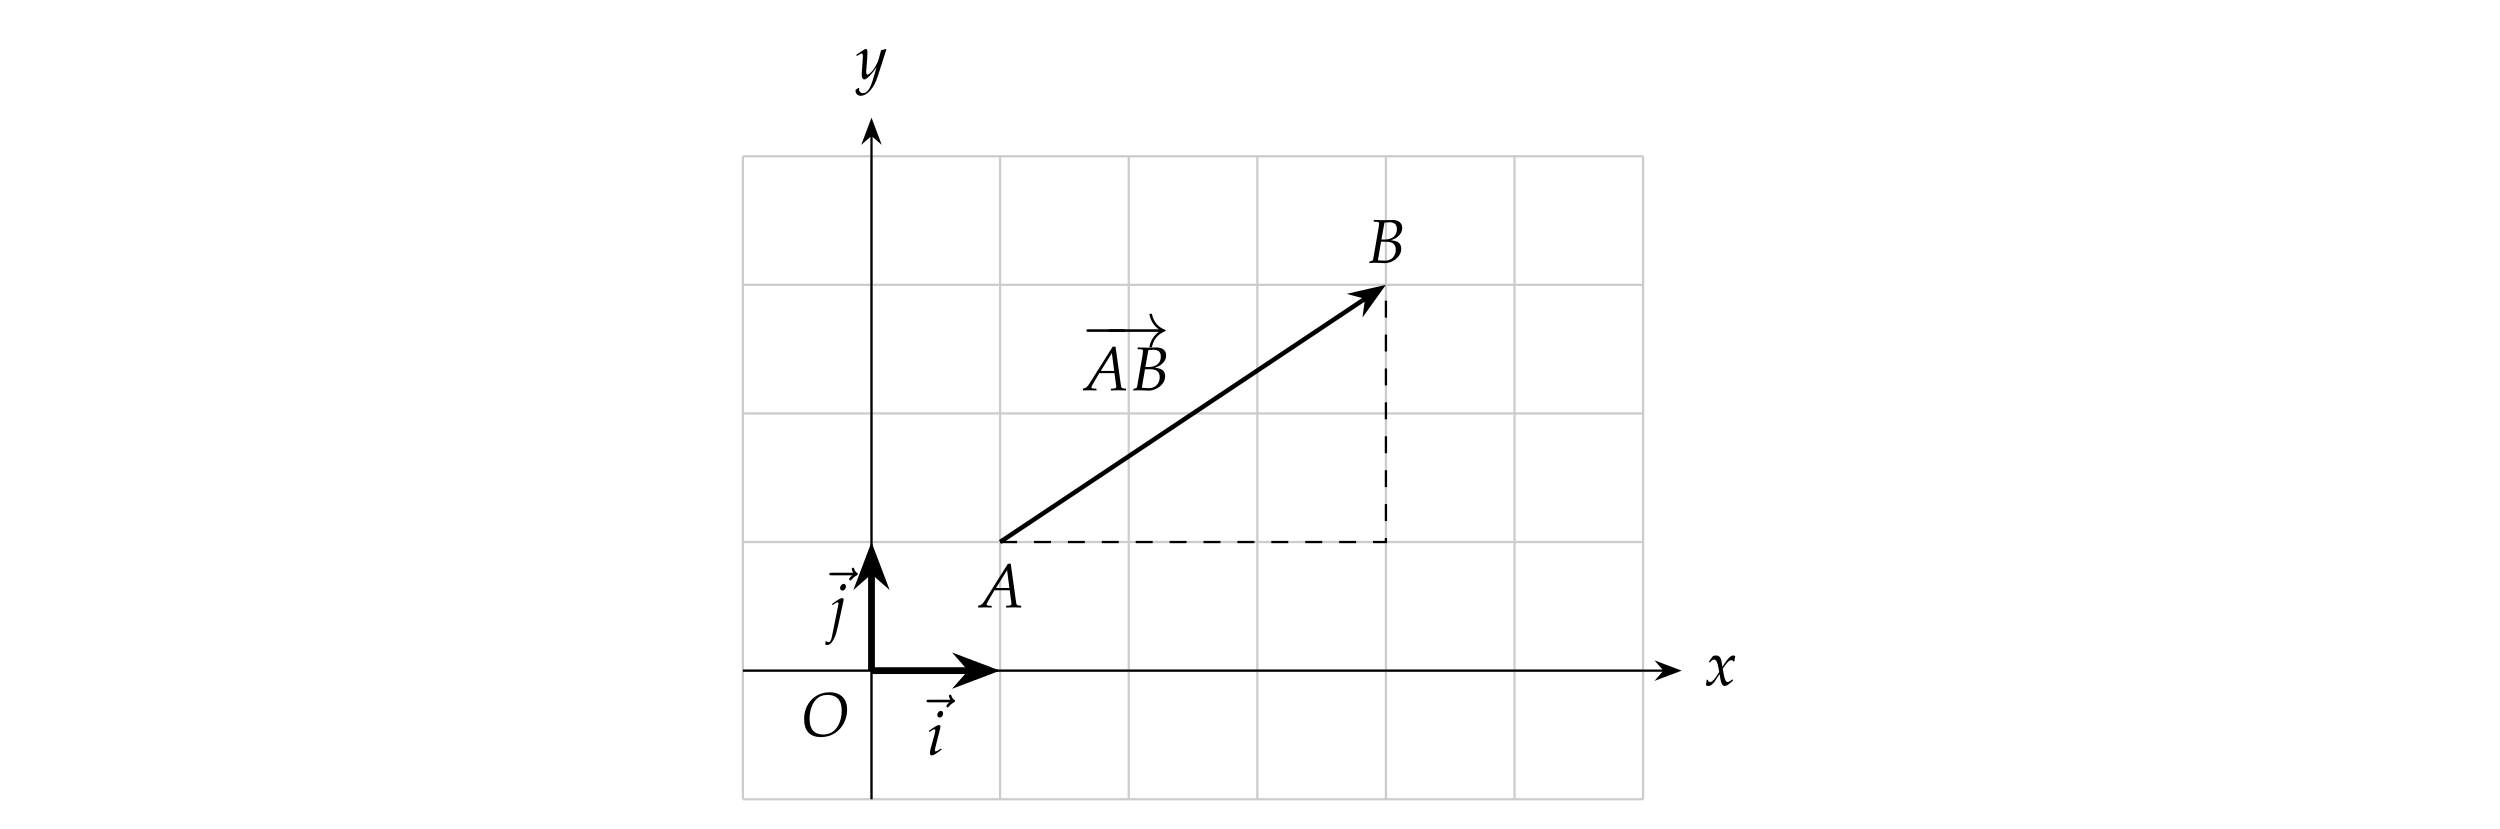
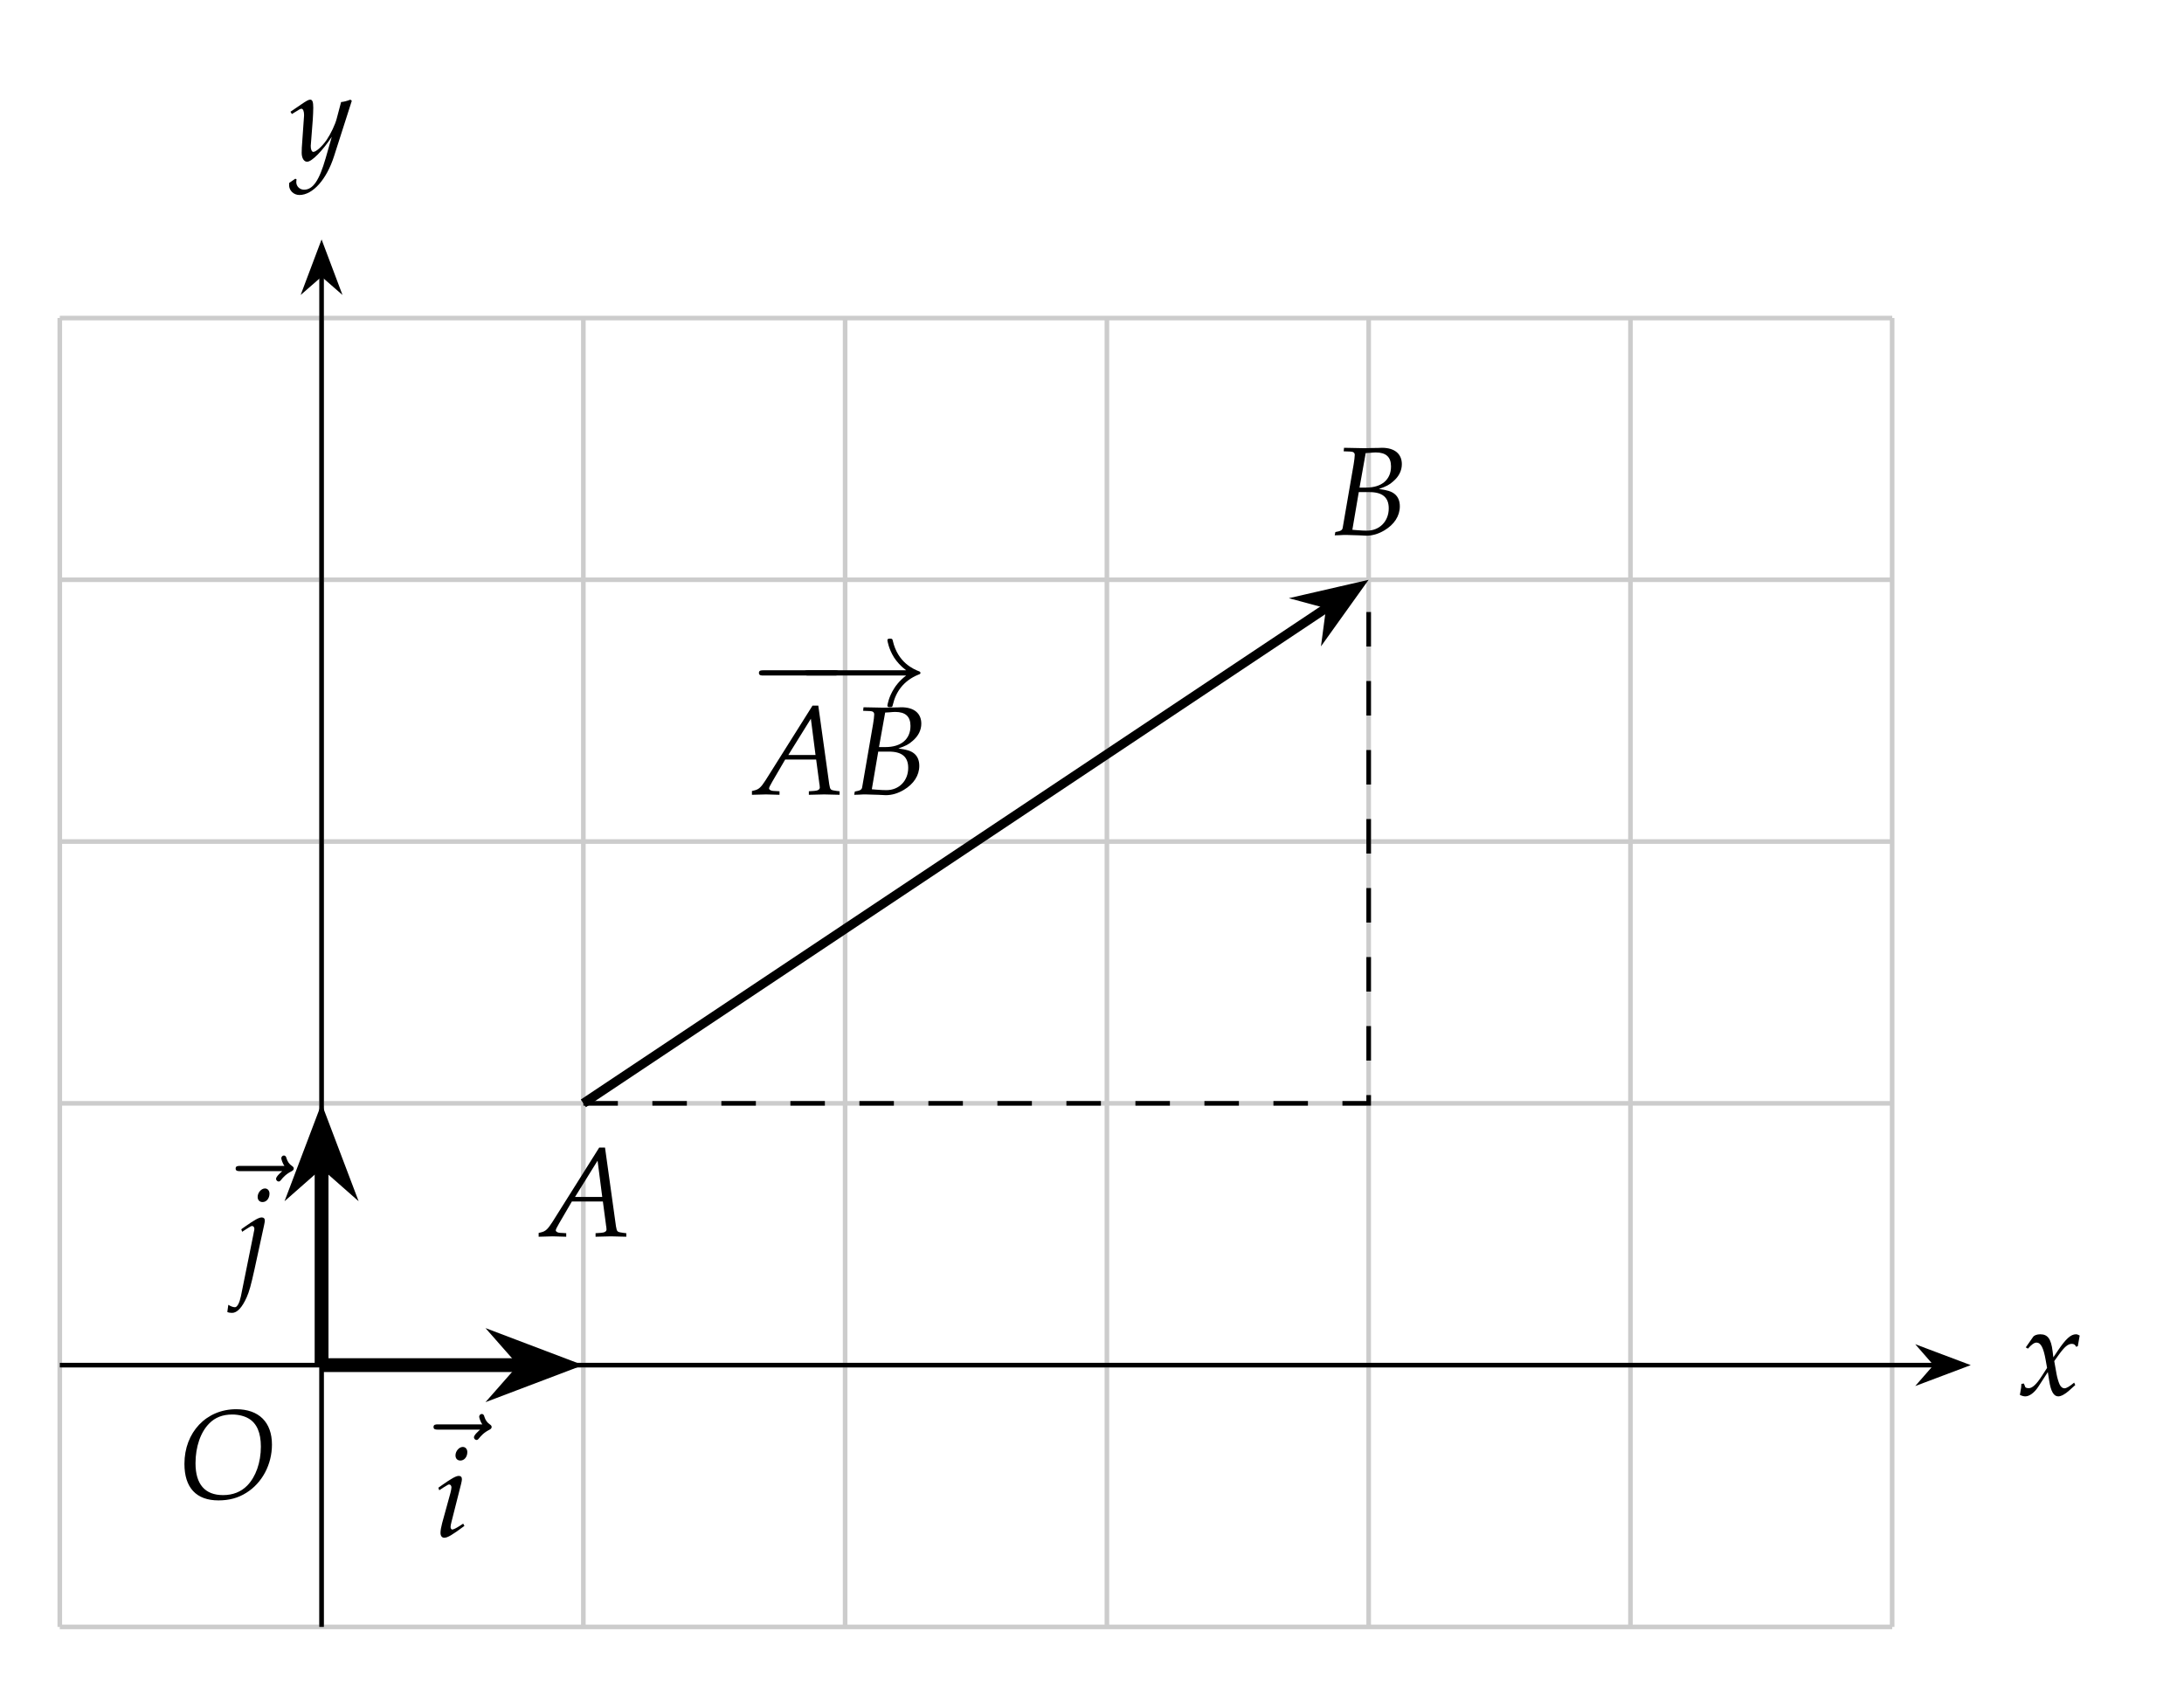
- <svg xmlns="http://www.w3.org/2000/svg" xmlns:xlink="http://www.w3.org/1999/xlink" version="1.1" width="440.829" height="146.113" viewBox="0 0 440.829 146.113">
+ <svg xmlns="http://www.w3.org/2000/svg" xmlns:xlink="http://www.w3.org/1999/xlink" version="1.1" width="189.199" height="146.113" viewBox="0 0 189.199 146.113">
  <defs>
    <path id="font_1_16" d="M.021 .088C.021 .068 .019 .055 .013 .023 .011 .011 .01 .008 .009 .001 .024-.007 .04-.011 .052-.011 .085-.011 .124 .018 .155 .065L.231 .182 .242 .113C.255 .028 .278-.011 .314-.011 .336-.011 .368 .006 .4 .035L.449 .079 .44 .098C.404 .068 .379 .053 .363 .053 .348 .053 .335 .063 .325 .083 .316 .102 .305 .139 .3 .168L.282 .269 .317 .318C.364 .383 .391 .406 .422 .406 .438 .406 .45 .398 .455 .383L.469 .387 .484 .472C.472 .479 .463 .482 .454 .482 .414 .482 .374 .446 .312 .354L.275 .299 .269 .347C.257 .446 .23 .482 .171 .482 .145 .482 .123 .474 .114 .461L.056 .378 .073 .368C.103 .402 .123 .416 .142 .416 .175 .416 .197 .375 .214 .277L.225 .215 .185 .153C.142 .086 .108 .054 .08 .054 .065 .054 .054 .058 .052 .063L.041 .091 .021 .088Z" />
    <path id="font_1_17" d="M-.007-.179C-.008-.186-.008-.192-.008-.197-.008-.24 .029-.275 .074-.275 .18-.275 .29-.152 .349 .033L.49 .473 .479 .482C.45 .471 .427 .465 .405 .463L.37 .331C.358 .284 .323 .211 .29 .162 .255 .111 .206 .067 .184 .067 .172 .067 .163 .09 .164 .115L.165 .128 .18 .322C.182 .353 .184 .391 .184 .419 .184 .464 .177 .482 .16 .482 .147 .482 .133 .475 .085 .442L.003 .386 .014 .368 .064 .398 .068 .401C.078 .407 .085 .41 .089 .41 .103 .41 .111 .391 .111 .358 .111 .357 .111 .351 .11 .343L.093 .1 .092 .06C.092 .018 .11-.011 .135-.011 .172-.011 .256 .074 .331 .187L.282 .016C.231-.161 .181-.233 .111-.233 .076-.233 .049-.206 .049-.172 .049-.167 .05-.159 .051-.15L.041-.146-.007-.179Z" />
    <path id="font_2_1" d="M.537 .595C.523 .582 .49 .554 .49 .536 .49 .526 .5 .516 .51 .516 .519 .516 .524 .523 .529 .529 .541 .544 .564 .572 .608 .594 .615 .598 .625 .603 .625 .615 .625 .625 .618 .63 .611 .635 .589 .65 .578 .668 .57 .692 .568 .701 .564 .714 .55 .714 .536 .714 .53 .701 .53 .693 .53 .688 .538 .656 .554 .635H.217C.2 .635 .182 .635 .182 .615 .182 .595 .2 .595 .217 .595H.537Z" />
    <path id="font_1_12" d="M.034 .388 .041 .368 .073 .389C.11 .412 .113 .414 .12 .414 .13 .414 .138 .404 .138 .391 .138 .384 .134 .361 .13 .347L.064 .107C.056 .076 .051 .049 .051 .03 .051 .006 .062-.009 .081-.009 .107-.009 .143 .012 .241 .085L.231 .103 .205 .086C.176 .067 .153 .056 .144 .056 .137 .056 .131 .066 .131 .076 .131 .086 .133 .095 .138 .116L.215 .42C.219 .437 .221 .448 .221 .456 .221 .473 .212 .482 .196 .482 .174 .482 .137 .461 .062 .408L.034 .388M.228 .712C.199 .712 .17 .679 .17 .645 .17 .62 .185 .604 .209 .604 .24 .604 .264 .633 .264 .671 .264 .695 .249 .712 .228 .712Z" />
    <path id="font_1_13" d="M-.07-.269C-.06-.274-.047-.276-.032-.276 .008-.276 .048-.233 .084-.152 .104-.107 .118-.057 .146 .07L.222 .42C.226 .438 .228 .451 .228 .457 .228 .473 .219 .482 .203 .482 .181 .482 .144 .461 .069 .408L.041 .388 .048 .368 .08 .389C.117 .412 .12 .414 .127 .414 .137 .414 .145 .404 .145 .391 .145 .387 .143 .374 .14 .363 .139 .357 .138 .353 .138 .351L.038-.144C.027-.196 .009-.231-.009-.231-.023-.231-.041-.225-.062-.212L-.07-.269M.229 .712C.2 .712 .171 .679 .171 .645 .171 .62 .186 .604 .21 .604 .241 .604 .265 .633 .265 .671 .265 .695 .25 .712 .229 .712Z" />
    <path id="font_3_1" d="M.659 .23C.676 .23 .694 .23 .694 .25 .694 .27 .676 .27 .659 .27H.118C.101 .27 .083 .27 .083 .25 .083 .23 .101 .23 .118 .23H.659Z" />
    <path id="font_3_2" d="M.834 .23C.779 .188 .752 .147 .744 .134 .699 .065 .691 .002 .691 .001 .691-.011 .703-.011 .711-.011 .728-.011 .729-.009 .733 .009 .756 .107 .815 .191 .928 .237 .94 .241 .943 .243 .943 .25 .943 .257 .937 .26 .935 .261 .891 .278 .77 .328 .732 .496 .729 .508 .728 .511 .711 .511 .703 .511 .691 .511 .691 .499 .691 .497 .7 .434 .742 .367 .762 .337 .791 .302 .834 .27H.091C.073 .27 .055 .27 .055 .25 .055 .23 .073 .23 .091 .23H.834Z" />
    <path id="font_1_18" d="M.462 .705 .089 .112C.053 .056 .035 .04 .001 .032L-.019 .027V-.003C.073 0 .073 0 .093 0 .112 0 .114 0 .2-.003V.025L.148 .028C.132 .029 .117 .038 .117 .047 .117 .055 .124 .069 .143 .102L.245 .277H.491L.516 .089V.086C.516 .085 .517 .082 .518 .077 .519 .069 .52 .059 .52 .055 .52 .039 .505 .03 .477 .028L.433 .025V-.003C.535 0 .535 0 .555 0 .575 0 .575 0 .677-.003V.025L.651 .028C.604 .035 .603 .035 .595 .08L.508 .705H.462M.449 .601 .486 .313H.27L.449 .601Z" />
    <path id="font_1_1" d="M.097 .664 .15 .662C.174 .661 .185 .653 .185 .635 .185 .621 .181 .589 .176 .559L.089 .055C.085 .037 .073 .03 .031 .023L.026-.003 .063-.002C.09 0 .105 0 .117 0 .128 0 .154-.001 .18-.002L.217-.003 .237-.004C.256-.005 .269-.006 .277-.006 .325-.006 .373 .008 .42 .036 .499 .083 .543 .151 .543 .227 .543 .27 .529 .303 .502 .325 .476 .346 .446 .355 .377 .365 .434 .385 .459 .397 .49 .425 .536 .464 .559 .511 .559 .562 .559 .644 .501 .692 .401 .692 .399 .692 .389 .692 .374 .691L.311 .69C.299 .689 .263 .689 .251 .689 .232 .689 .201 .69 .152 .691L.1 .692 .097 .664M.217 .34H.302C.405 .34 .455 .298 .455 .211 .455 .108 .382 .034 .282 .034 .262 .034 .233 .035 .2 .038 .194 .039 .182 .04 .166 .041L.217 .34M.272 .65C.283 .65 .285 .651 .306 .652 .327 .654 .34 .655 .352 .655 .433 .655 .473 .619 .473 .544 .473 .439 .399 .376 .275 .376H.223L.272 .65Z" />
    <path id="font_1_8" d="M.464 .706C.227 .706 .053 .523 .053 .272 .053 .083 .147-.018 .323-.018 .408-.018 .479 .001 .544 .042 .67 .12 .748 .267 .748 .425 .748 .603 .644 .706 .464 .706M.433 .664C.481 .664 .53 .652 .563 .632 .628 .594 .66 .519 .66 .409 .66 .283 .62 .17 .552 .1 .503 .05 .438 .024 .36 .024 .216 .024 .141 .11 .141 .277 .141 .407 .181 .524 .25 .593 .297 .641 .357 .664 .433 .664Z" />
  </defs>
-   <path transform="matrix(1,0,0,-1,153.673,118.255)" stroke-width=".399" stroke-linecap="butt" stroke-miterlimit="10" stroke-linejoin="miter" fill="none" stroke="#cccccc" d="M-22.678-22.678H136.065M-22.678 0H136.065M-22.678 22.678H136.065M-22.678 45.355H136.065M-22.678 68.033H136.065M-22.678 90.702H136.065M-22.678-22.678V90.71M0-22.678V90.71M22.678-22.678V90.71M45.355-22.678V90.71M68.033-22.678V90.71M90.71-22.678V90.71M113.388-22.678V90.71M136.057-22.678V90.71M136.065 90.71" />
-   <path transform="matrix(1,0,0,-1,153.673,118.255)" stroke-width=".399" stroke-linecap="butt" stroke-miterlimit="10" stroke-linejoin="miter" fill="none" stroke="#000000" d="M-22.678 0H139.805" />
-   <path transform="matrix(1,0,0,-1,291.7594,118.255)" d="M4.215 0 .643 1.346 1.818 0 .643-1.346Z" />
-   <path transform="matrix(1,0,0,-1,291.7594,118.255)" stroke-width=".399" stroke-linecap="butt" stroke-miterlimit="10" stroke-linejoin="miter" fill="none" stroke="#000000" d="M4.215 0 .643 1.346 1.818 0 .643-1.346Z" />
-   <use data-text="x" xlink:href="#font_1_16" transform="matrix(10.9091,0,0,-10.9091,300.697,120.841)" />
-   <path transform="matrix(1,0,0,-1,153.673,118.255)" stroke-width=".399" stroke-linecap="butt" stroke-miterlimit="10" stroke-linejoin="miter" fill="none" stroke="#000000" d="M0-22.678V94.45" />
-   <path transform="matrix(0,-1,-1,-0,153.673,25.52367)" d="M4.215 0 .643 1.346 1.818 0 .643-1.346Z" />
-   <path transform="matrix(0,-1,-1,-0,153.673,25.52367)" stroke-width=".399" stroke-linecap="butt" stroke-miterlimit="10" stroke-linejoin="miter" fill="none" stroke="#000000" d="M4.215 0 .643 1.346 1.818 0 .643-1.346Z" />
-   <use data-text="y" xlink:href="#font_1_17" transform="matrix(10.9091,0,0,-10.9091,150.946,13.89101)" />
-   <path transform="matrix(1,0,0,-1,153.673,118.255)" stroke-width="1.196" stroke-linecap="butt" stroke-miterlimit="10" stroke-linejoin="miter" fill="none" stroke="#000000" d="M0 0H17.521" />
-   <path transform="matrix(1,0,0,-1,167.9818,118.255)" d="M6.666 0 1.93 1.796 3.511 0 1.93-1.796Z" />
-   <path transform="matrix(1,0,0,-1,167.9818,118.255)" stroke-width="1.196" stroke-linecap="butt" stroke-miterlimit="10" stroke-linejoin="miter" fill="none" stroke="#000000" d="M6.666 0 1.93 1.796 3.511 0 1.93-1.796Z" />
-   <use data-text="⃗" xlink:href="#font_2_1" transform="matrix(11.3673,0,0,-11.3673,161.302,130.605)" />
-   <use data-text="i" xlink:href="#font_1_12" transform="matrix(10.9091,0,0,-10.9091,163.419,133.109)" />
-   <path transform="matrix(1,0,0,-1,153.673,118.255)" stroke-width="1.196" stroke-linecap="butt" stroke-miterlimit="10" stroke-linejoin="miter" fill="none" stroke="#000000" d="M0 0V17.521" />
-   <path transform="matrix(0,-1,-1,-0,153.673,103.9462)" d="M6.666 0 1.93 1.796 3.511 0 1.93-1.796Z" />
-   <path transform="matrix(0,-1,-1,-0,153.673,103.9462)" stroke-width="1.196" stroke-linecap="butt" stroke-miterlimit="10" stroke-linejoin="miter" fill="none" stroke="#000000" d="M6.666 0 1.93 1.796 3.511 0 1.93-1.796Z" />
-   <use data-text="⃗" xlink:href="#font_2_1" transform="matrix(11.3673,0,0,-11.3673,144.159,108.215)" />
-   <use data-text="j" xlink:href="#font_1_13" transform="matrix(10.9091,0,0,-10.9091,146.27,110.718)" />
-   <path transform="matrix(1,0,0,-1,153.673,118.255)" stroke-width=".797" stroke-linecap="butt" stroke-miterlimit="10" stroke-linejoin="miter" fill="none" stroke="#000000" d="M22.678 22.678 87.29 65.753" />
-   <path transform="matrix(.83202,-.55467,-.55467,-.83202,238.9123,53.86962)" d="M5.44 0 1.287 1.571 2.664 0 1.287-1.571Z" />
-   <path transform="matrix(.83202,-.55467,-.55467,-.83202,238.9123,53.86962)" stroke-width=".797" stroke-linecap="butt" stroke-miterlimit="10" stroke-linejoin="miter" fill="none" stroke="#000000" d="M5.44 0 1.287 1.571 2.664 0 1.287-1.571Z" />
-   <use data-text="−" xlink:href="#font_3_1" transform="matrix(11.3673,0,0,-11.3673,190.617,61.132)" />
-   <use data-text="→" xlink:href="#font_3_2" transform="matrix(11.3673,0,0,-11.3673,194.8343,61.132)" />
-   <use data-text="A" xlink:href="#font_1_18" transform="matrix(10.9091,0,0,-10.9091,191.162,68.817)" />
-   <use data-text="B" xlink:href="#font_1_1" transform="matrix(10.9091,0,0,-10.9091,199.5293,68.817)" />
-   <path transform="matrix(1,0,0,-1,153.673,118.255)" stroke-width=".399" stroke-linecap="butt" stroke-dasharray="2.989,2.989" stroke-miterlimit="10" stroke-linejoin="miter" fill="none" stroke="#000000" d="M22.678 22.678H90.71V68.033" />
-   <use data-text="A" xlink:href="#font_1_18" transform="matrix(10.9091,0,0,-10.9091,172.685,107.099)" />
-   <use data-text="B" xlink:href="#font_1_1" transform="matrix(10.9091,0,0,-10.9091,241.158,46.33901)" />
-   <use data-text="O" xlink:href="#font_1_8" transform="matrix(10.9091,0,0,-10.9091,141.214,129.776)" />
+   <path transform="matrix(1,0,0,-1,27.858,118.255)" stroke-width=".399" stroke-linecap="butt" stroke-miterlimit="10" stroke-linejoin="miter" fill="none" stroke="#cccccc" d="M-22.678-22.678H136.065M-22.678 0H136.065M-22.678 22.678H136.065M-22.678 45.355H136.065M-22.678 68.033H136.065M-22.678 90.702H136.065M-22.678-22.678V90.71M0-22.678V90.71M22.678-22.678V90.71M45.355-22.678V90.71M68.033-22.678V90.71M90.71-22.678V90.71M113.388-22.678V90.71M136.057-22.678V90.71M136.065 90.71" />
+   <path transform="matrix(1,0,0,-1,27.858,118.255)" stroke-width=".399" stroke-linecap="butt" stroke-miterlimit="10" stroke-linejoin="miter" fill="none" stroke="#000000" d="M-22.678 0H139.805" />
+   <path transform="matrix(1,0,0,-1,165.9444,118.255)" d="M4.215 0 .643 1.346 1.818 0 .643-1.346Z" />
+   <path transform="matrix(1,0,0,-1,165.9444,118.255)" stroke-width=".399" stroke-linecap="butt" stroke-miterlimit="10" stroke-linejoin="miter" fill="none" stroke="#000000" d="M4.215 0 .643 1.346 1.818 0 .643-1.346Z" />
+   <use data-text="x" xlink:href="#font_1_16" transform="matrix(10.9091,0,0,-10.9091,174.882,120.841)" />
+   <path transform="matrix(1,0,0,-1,27.858,118.255)" stroke-width=".399" stroke-linecap="butt" stroke-miterlimit="10" stroke-linejoin="miter" fill="none" stroke="#000000" d="M0-22.678V94.45" />
+   <path transform="matrix(0,-1,-1,-0,27.858,25.52367)" d="M4.215 0 .643 1.346 1.818 0 .643-1.346Z" />
+   <path transform="matrix(0,-1,-1,-0,27.858,25.52367)" stroke-width=".399" stroke-linecap="butt" stroke-miterlimit="10" stroke-linejoin="miter" fill="none" stroke="#000000" d="M4.215 0 .643 1.346 1.818 0 .643-1.346Z" />
+   <use data-text="y" xlink:href="#font_1_17" transform="matrix(10.9091,0,0,-10.9091,25.131,13.89101)" />
+   <path transform="matrix(1,0,0,-1,27.858,118.255)" stroke-width="1.196" stroke-linecap="butt" stroke-miterlimit="10" stroke-linejoin="miter" fill="none" stroke="#000000" d="M0 0H17.521" />
+   <path transform="matrix(1,0,0,-1,42.1668,118.255)" d="M6.666 0 1.93 1.796 3.511 0 1.93-1.796Z" />
+   <path transform="matrix(1,0,0,-1,42.1668,118.255)" stroke-width="1.196" stroke-linecap="butt" stroke-miterlimit="10" stroke-linejoin="miter" fill="none" stroke="#000000" d="M6.666 0 1.93 1.796 3.511 0 1.93-1.796Z" />
+   <use data-text="⃗" xlink:href="#font_2_1" transform="matrix(11.3673,0,0,-11.3673,35.487,130.605)" />
+   <use data-text="i" xlink:href="#font_1_12" transform="matrix(10.9091,0,0,-10.9091,37.604,133.109)" />
+   <path transform="matrix(1,0,0,-1,27.858,118.255)" stroke-width="1.196" stroke-linecap="butt" stroke-miterlimit="10" stroke-linejoin="miter" fill="none" stroke="#000000" d="M0 0V17.521" />
+   <path transform="matrix(0,-1,-1,-0,27.858,103.9462)" d="M6.666 0 1.93 1.796 3.511 0 1.93-1.796Z" />
+   <path transform="matrix(0,-1,-1,-0,27.858,103.9462)" stroke-width="1.196" stroke-linecap="butt" stroke-miterlimit="10" stroke-linejoin="miter" fill="none" stroke="#000000" d="M6.666 0 1.93 1.796 3.511 0 1.93-1.796Z" />
+   <use data-text="⃗" xlink:href="#font_2_1" transform="matrix(11.3673,0,0,-11.3673,18.344,108.215)" />
+   <use data-text="j" xlink:href="#font_1_13" transform="matrix(10.9091,0,0,-10.9091,20.455,110.718)" />
+   <path transform="matrix(1,0,0,-1,27.858,118.255)" stroke-width=".797" stroke-linecap="butt" stroke-miterlimit="10" stroke-linejoin="miter" fill="none" stroke="#000000" d="M22.678 22.678 87.29 65.753" />
+   <path transform="matrix(.83202,-.55467,-.55467,-.83202,113.0973,53.86962)" d="M5.44 0 1.287 1.571 2.664 0 1.287-1.571Z" />
+   <path transform="matrix(.83202,-.55467,-.55467,-.83202,113.0973,53.86962)" stroke-width=".797" stroke-linecap="butt" stroke-miterlimit="10" stroke-linejoin="miter" fill="none" stroke="#000000" d="M5.44 0 1.287 1.571 2.664 0 1.287-1.571Z" />
+   <use data-text="−" xlink:href="#font_3_1" transform="matrix(11.3673,0,0,-11.3673,64.802,61.132)" />
+   <use data-text="→" xlink:href="#font_3_2" transform="matrix(11.3673,0,0,-11.3673,69.01927,61.132)" />
+   <use data-text="A" xlink:href="#font_1_18" transform="matrix(10.9091,0,0,-10.9091,65.347,68.817)" />
+   <use data-text="B" xlink:href="#font_1_1" transform="matrix(10.9091,0,0,-10.9091,73.71428,68.817)" />
+   <path transform="matrix(1,0,0,-1,27.858,118.255)" stroke-width=".399" stroke-linecap="butt" stroke-dasharray="2.989,2.989" stroke-miterlimit="10" stroke-linejoin="miter" fill="none" stroke="#000000" d="M22.678 22.678H90.71V68.033" />
+   <use data-text="A" xlink:href="#font_1_18" transform="matrix(10.9091,0,0,-10.9091,46.87,107.099)" />
+   <use data-text="B" xlink:href="#font_1_1" transform="matrix(10.9091,0,0,-10.9091,115.343,46.33901)" />
+   <use data-text="O" xlink:href="#font_1_8" transform="matrix(10.9091,0,0,-10.9091,15.399,129.776)" />
</svg>
